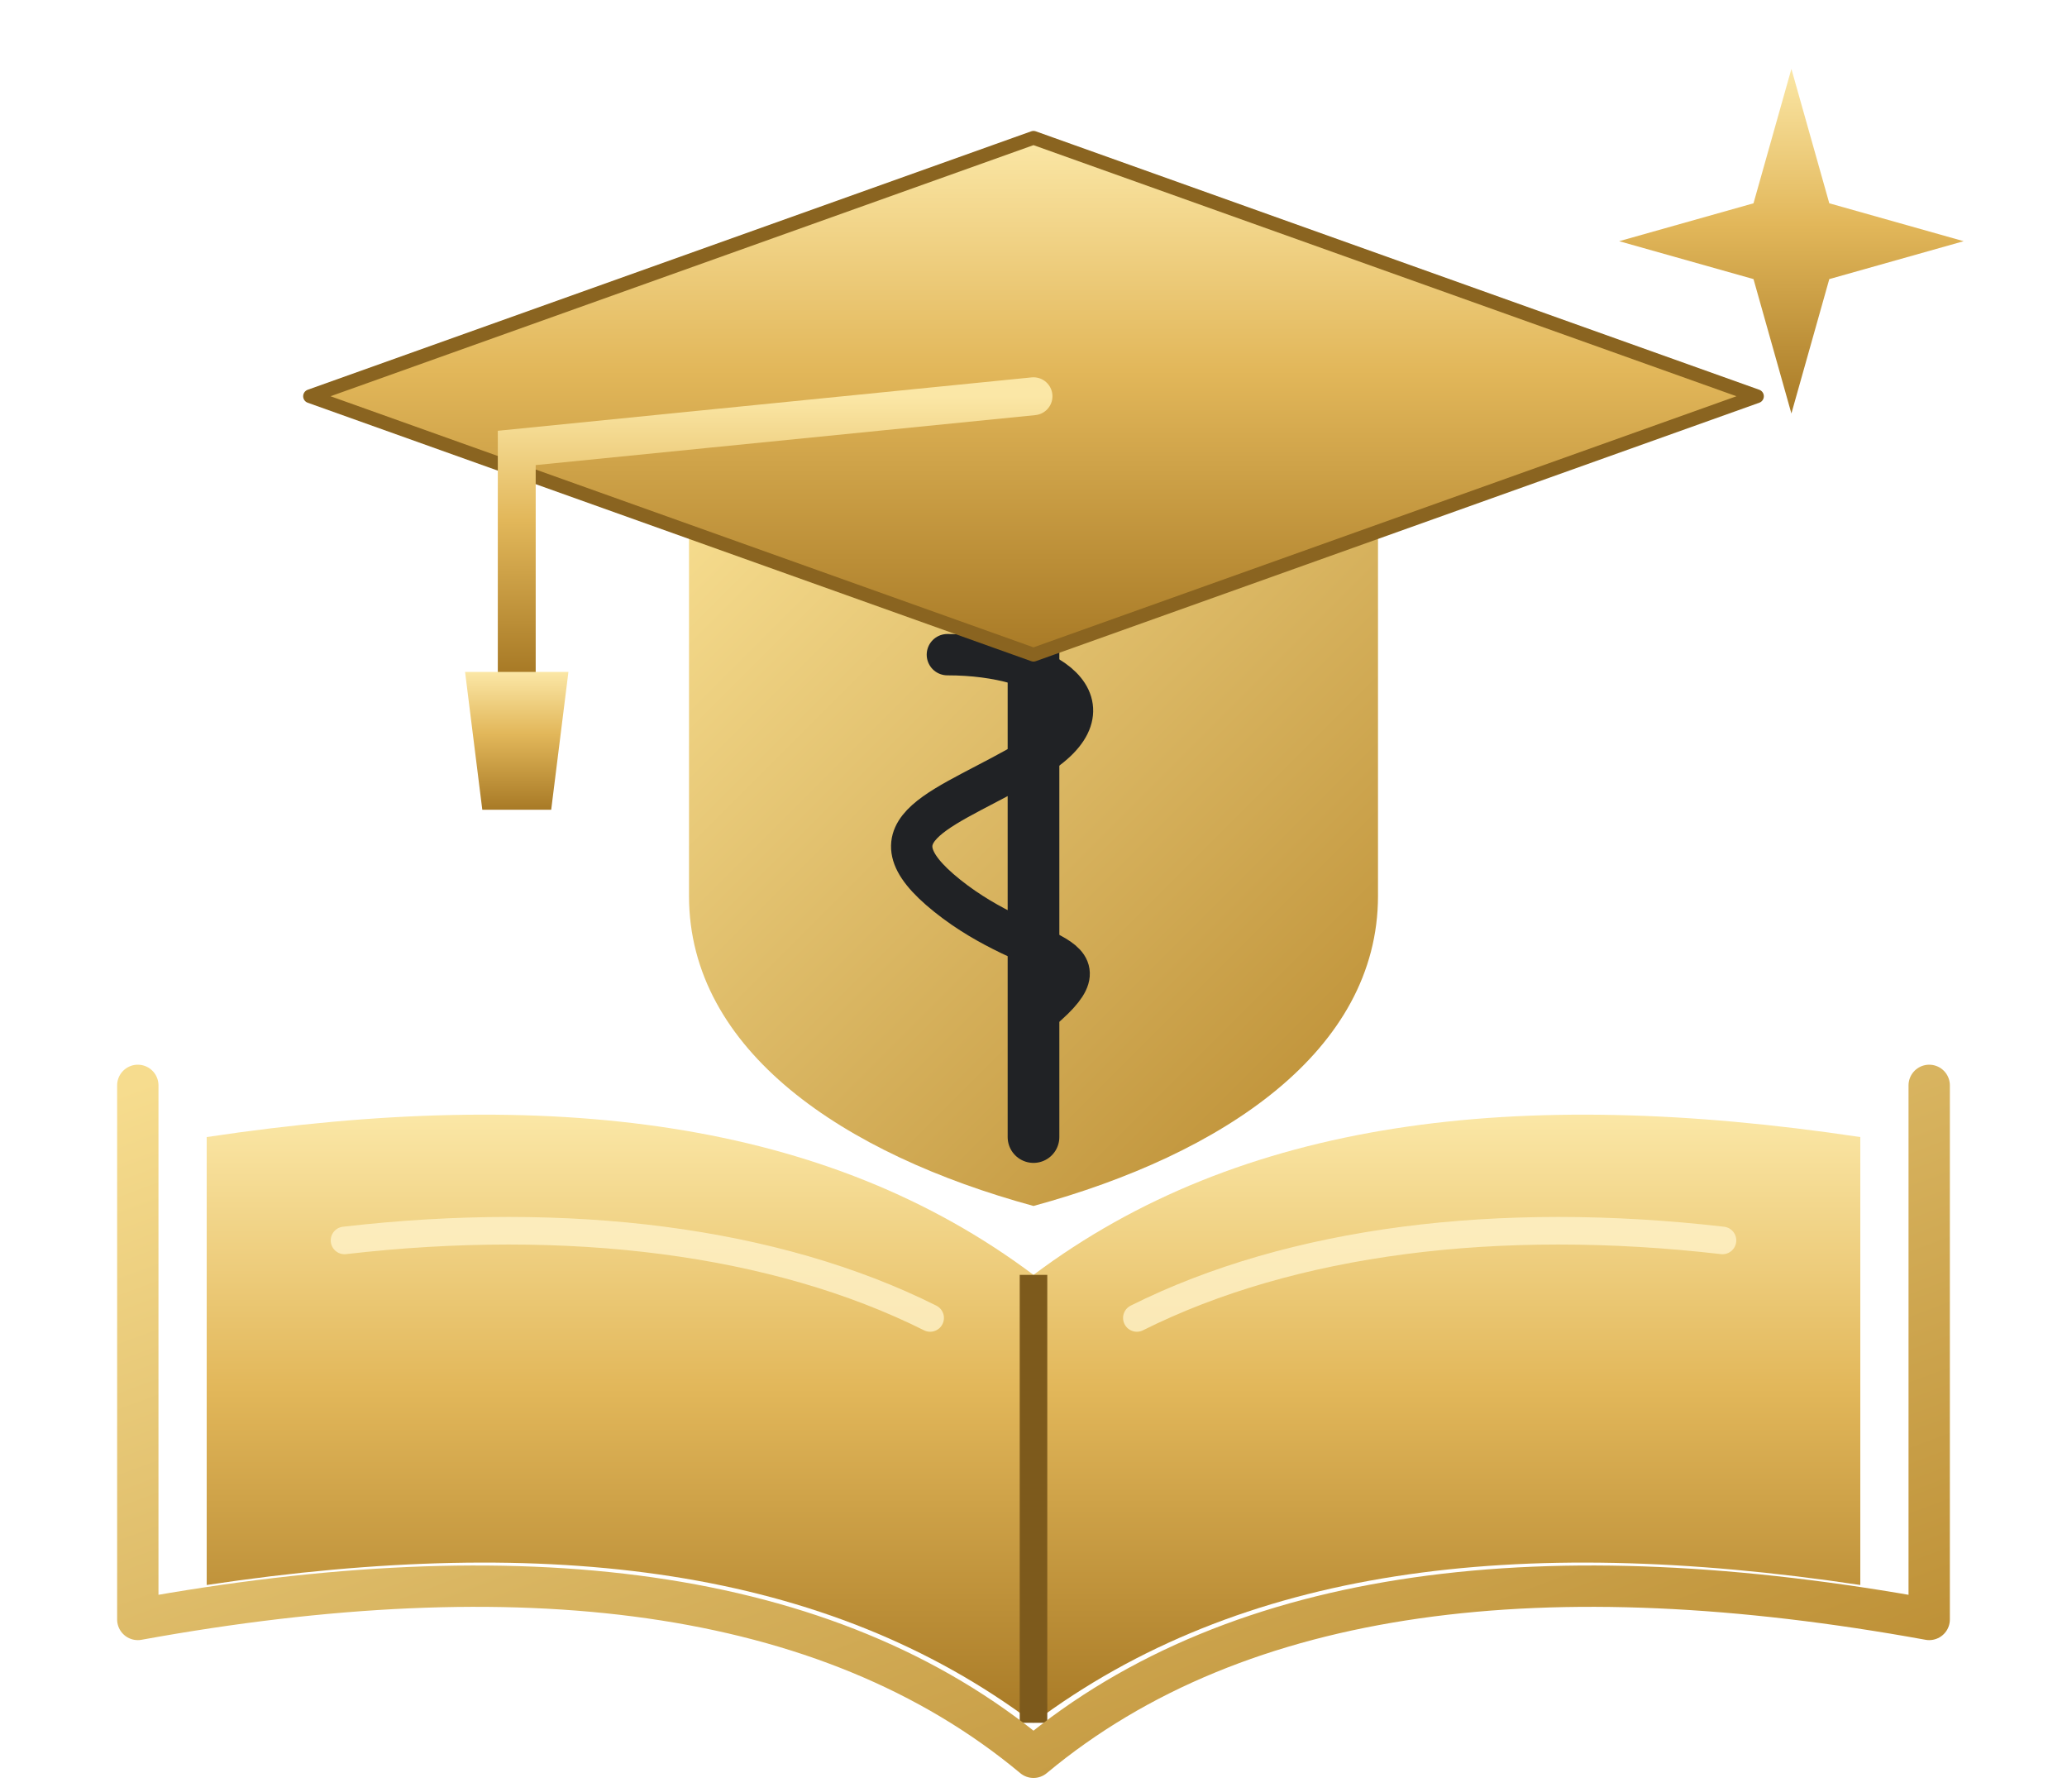
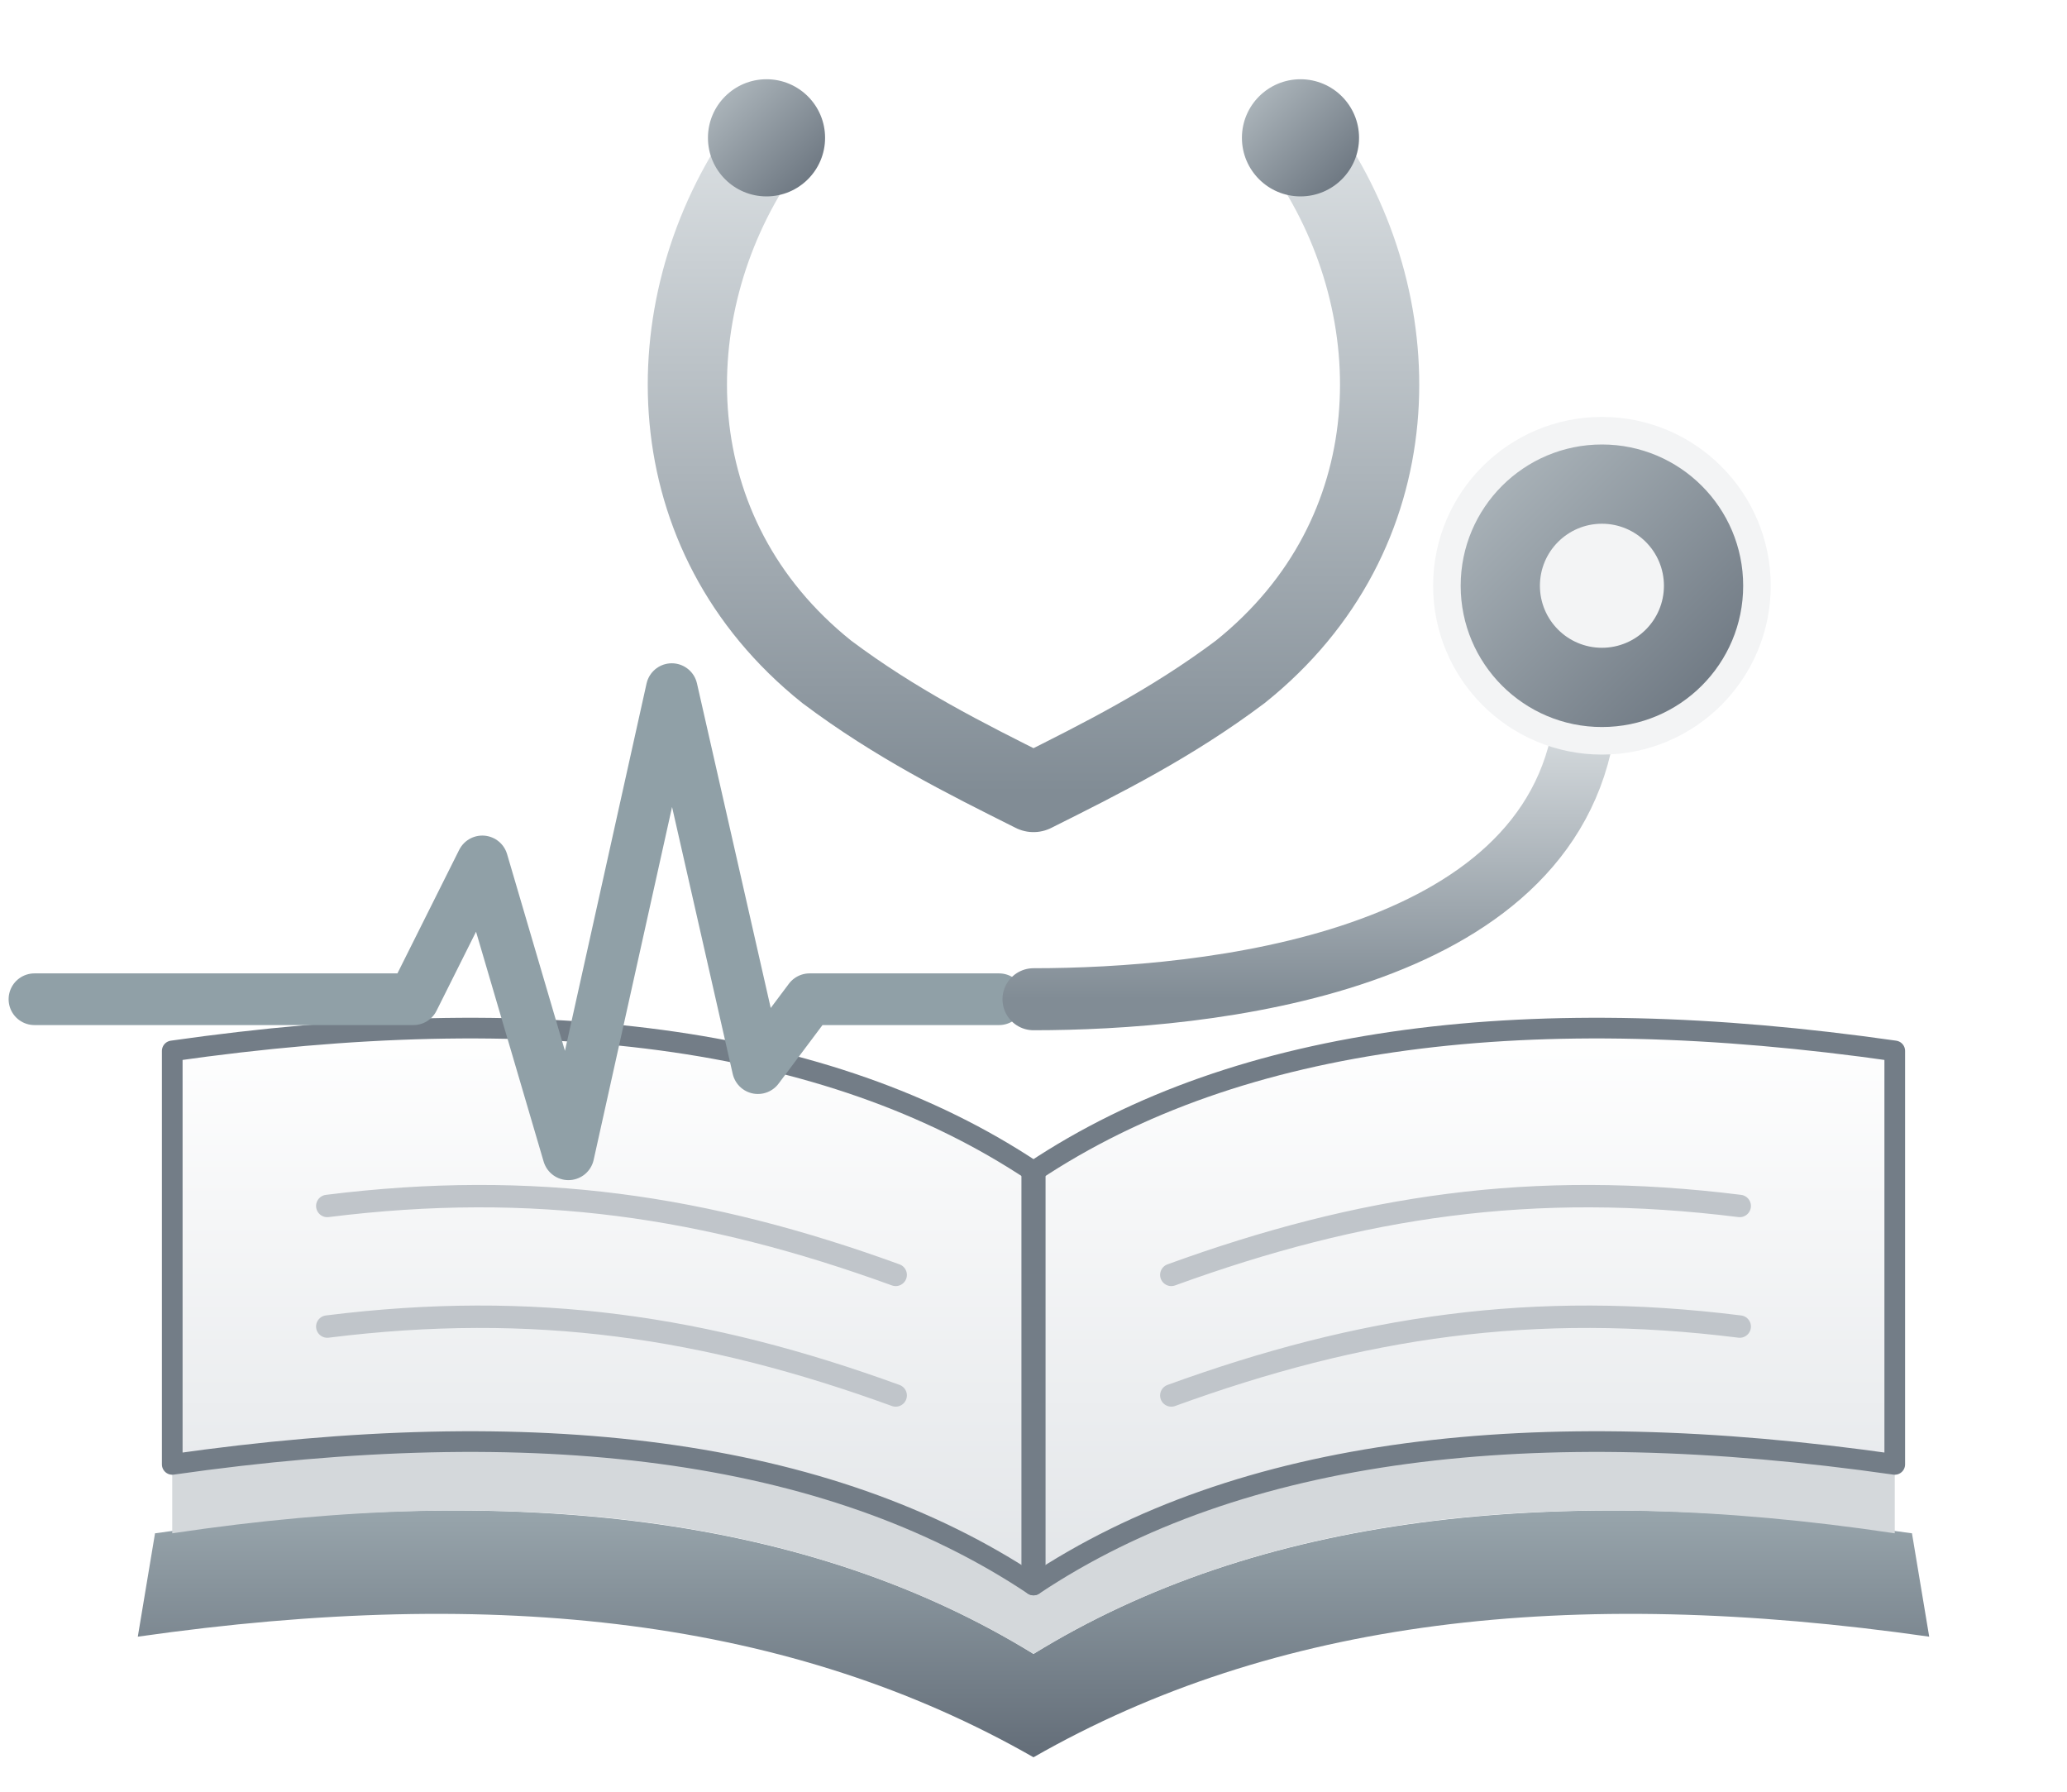
<svg xmlns="http://www.w3.org/2000/svg" viewBox="0 0 120 104">
  <defs>
-     <linearGradient id="g" x1="0" y1="0" x2="0" y2="1">
-       <stop offset="0" stop-color="#fbe7a6" />
-       <stop offset=".45" stop-color="#e2b75a" />
-       <stop offset="1" stop-color="#a87a26" />
+     <linearGradient id="pg" x1="0" y1="0" x2="0" y2="1">
+       <stop offset="0" stop-color="#ffffff" />
+       <stop offset="1" stop-color="#e2e5e8" />
    </linearGradient>
-     <linearGradient id="g2" x1="0" y1="0" x2="1" y2="1">
-       <stop offset="0" stop-color="#f6dc8e" />
-       <stop offset="1" stop-color="#b98a2f" />
+     <linearGradient id="cv" x1="0" y1="0" x2="0" y2="1">
+       <stop offset="0" stop-color="#98a5ac" />
+       <stop offset="1" stop-color="#636d78" />
+     </linearGradient>
+     <linearGradient id="tb" x1="0" y1="0" x2="0" y2="1">
+       <stop offset="0" stop-color="#d8dde0" />
+       <stop offset="1" stop-color="#818c95" />
+     </linearGradient>
+     <linearGradient id="cp" x1="0" y1="0" x2="1" y2="1">
+       <stop offset="0" stop-color="#b6bfc4" />
+       <stop offset="1" stop-color="#636d78" />
    </linearGradient>
  </defs>
-   <path d="M104 4l2.2 7.8L114 14l-7.8 2.2L104 24l-2.2-7.8L94 14l7.8-2.2z" fill="url(#g)" />
-   <path d="M40 30h40v22c0 9-9 15-20 18-11-3-20-9-20-18z" fill="url(#g2)" />
-   <path d="M60 32v34" stroke="#202225" stroke-width="3" stroke-linecap="round" />
-   <path d="M55 38c6 0 10 3 5 6s-10 4-5 8 10 3 5 7" fill="none" stroke="#202225" stroke-width="2.4" stroke-linecap="round" />
-   <circle cx="60" cy="33" r="2.6" fill="#202225" />
-   <path d="M60 8l42 15-42 15-42-15z" fill="url(#g)" stroke="#8a6420" stroke-width=".8" stroke-linejoin="round" />
-   <path d="M60 23l-30 3v13" fill="none" stroke="url(#g)" stroke-width="2.2" stroke-linecap="round" />
-   <path d="M27 39h6l-1 8h-4z" fill="url(#g)" />
-   <path d="M60 74c-12-9-28-11-48-8V92c20-3 36-1 48 8z" fill="url(#g)" />
-   <path d="M60 74c12-9 28-11 48-8V92c-20-3-36-1-48 8z" fill="url(#g)" />
-   <path d="M60 74v26" stroke="#7d5a1c" stroke-width="1.6" />
-   <path d="M20 72c13-1.5 25 0 34 4.5M66 76.5c9-4.5 21-6 34-4.5" fill="none" stroke="#fff3c9" stroke-width="1.6" stroke-linecap="round" opacity=".8" />
-   <path d="M8 63v31c22-4 40-2 52 8 12-10 30-12 52-8V63" fill="none" stroke="url(#g2)" stroke-width="2.4" stroke-linecap="round" stroke-linejoin="round" />
+   <path d="M60 96c-13-8-30-10-51-7l-1 6c21-3 38-1 52 7 14-8 31-10 52-7l-1-6c-21-3-38-1-51 7z" fill="url(#cv)" />
+   <path d="M60 92c-13-8-30-10-50-7v4c20-3 37-1 50 7 13-8 30-10 50-7v-4c-20-3-37-1-50 7z" fill="#d4d8db" />
+   <path d="M60 68c-12-8-29-10-50-7v24c21-3 38-1 50 7z" fill="url(#pg)" stroke="#737d87" stroke-width="1.2" stroke-linejoin="round" />
+   <path d="M60 68c12-8 29-10 50-7v24c-21-3-38-1-50 7z" fill="url(#pg)" stroke="#737d87" stroke-width="1.2" stroke-linejoin="round" />
+   <path d="M60 68v24" stroke="#737d87" stroke-width="1.4" />
+   <path d="M19 70c12-1.5 22 0 33 4M19 77c12-1.5 22 0 33 4M68 74c11-4 21-5.5 33-4M68 81c11-4 21-5.5 33-4" fill="none" stroke="#c0c5ca" stroke-width="1.3" stroke-linecap="round" />
+   <path d="M2 58h22l4-8 5 17 6-27 5 22 3-4h11" fill="none" stroke="#90a0a7" stroke-width="3" stroke-linecap="round" stroke-linejoin="round" />
+   <path d="M44 9c-6 9-6 22 4 30 4 3 8 5 12 7M76 9c6 9 6 22-4 30-4 3-8 5-12 7" fill="none" stroke="url(#tb)" stroke-width="4.6" stroke-linecap="round" />
+   <path d="M60 46v22" stroke="url(#tb)" stroke-width="4.6" stroke-linecap="round" />
+   <path d="M60 58c10 0 30-2 32-16" fill="none" stroke="url(#tb)" stroke-width="3.6" stroke-linecap="round" />
+   <circle cx="44.5" cy="8" r="3.4" fill="url(#cp)" />
+   <circle cx="75.5" cy="8" r="3.4" fill="url(#cp)" />
+   <circle cx="93" cy="34" r="9" fill="url(#cp)" stroke="#f3f4f5" stroke-width="1.6" />
+   <circle cx="93" cy="34" r="3.6" fill="#f3f4f5" />
</svg>
